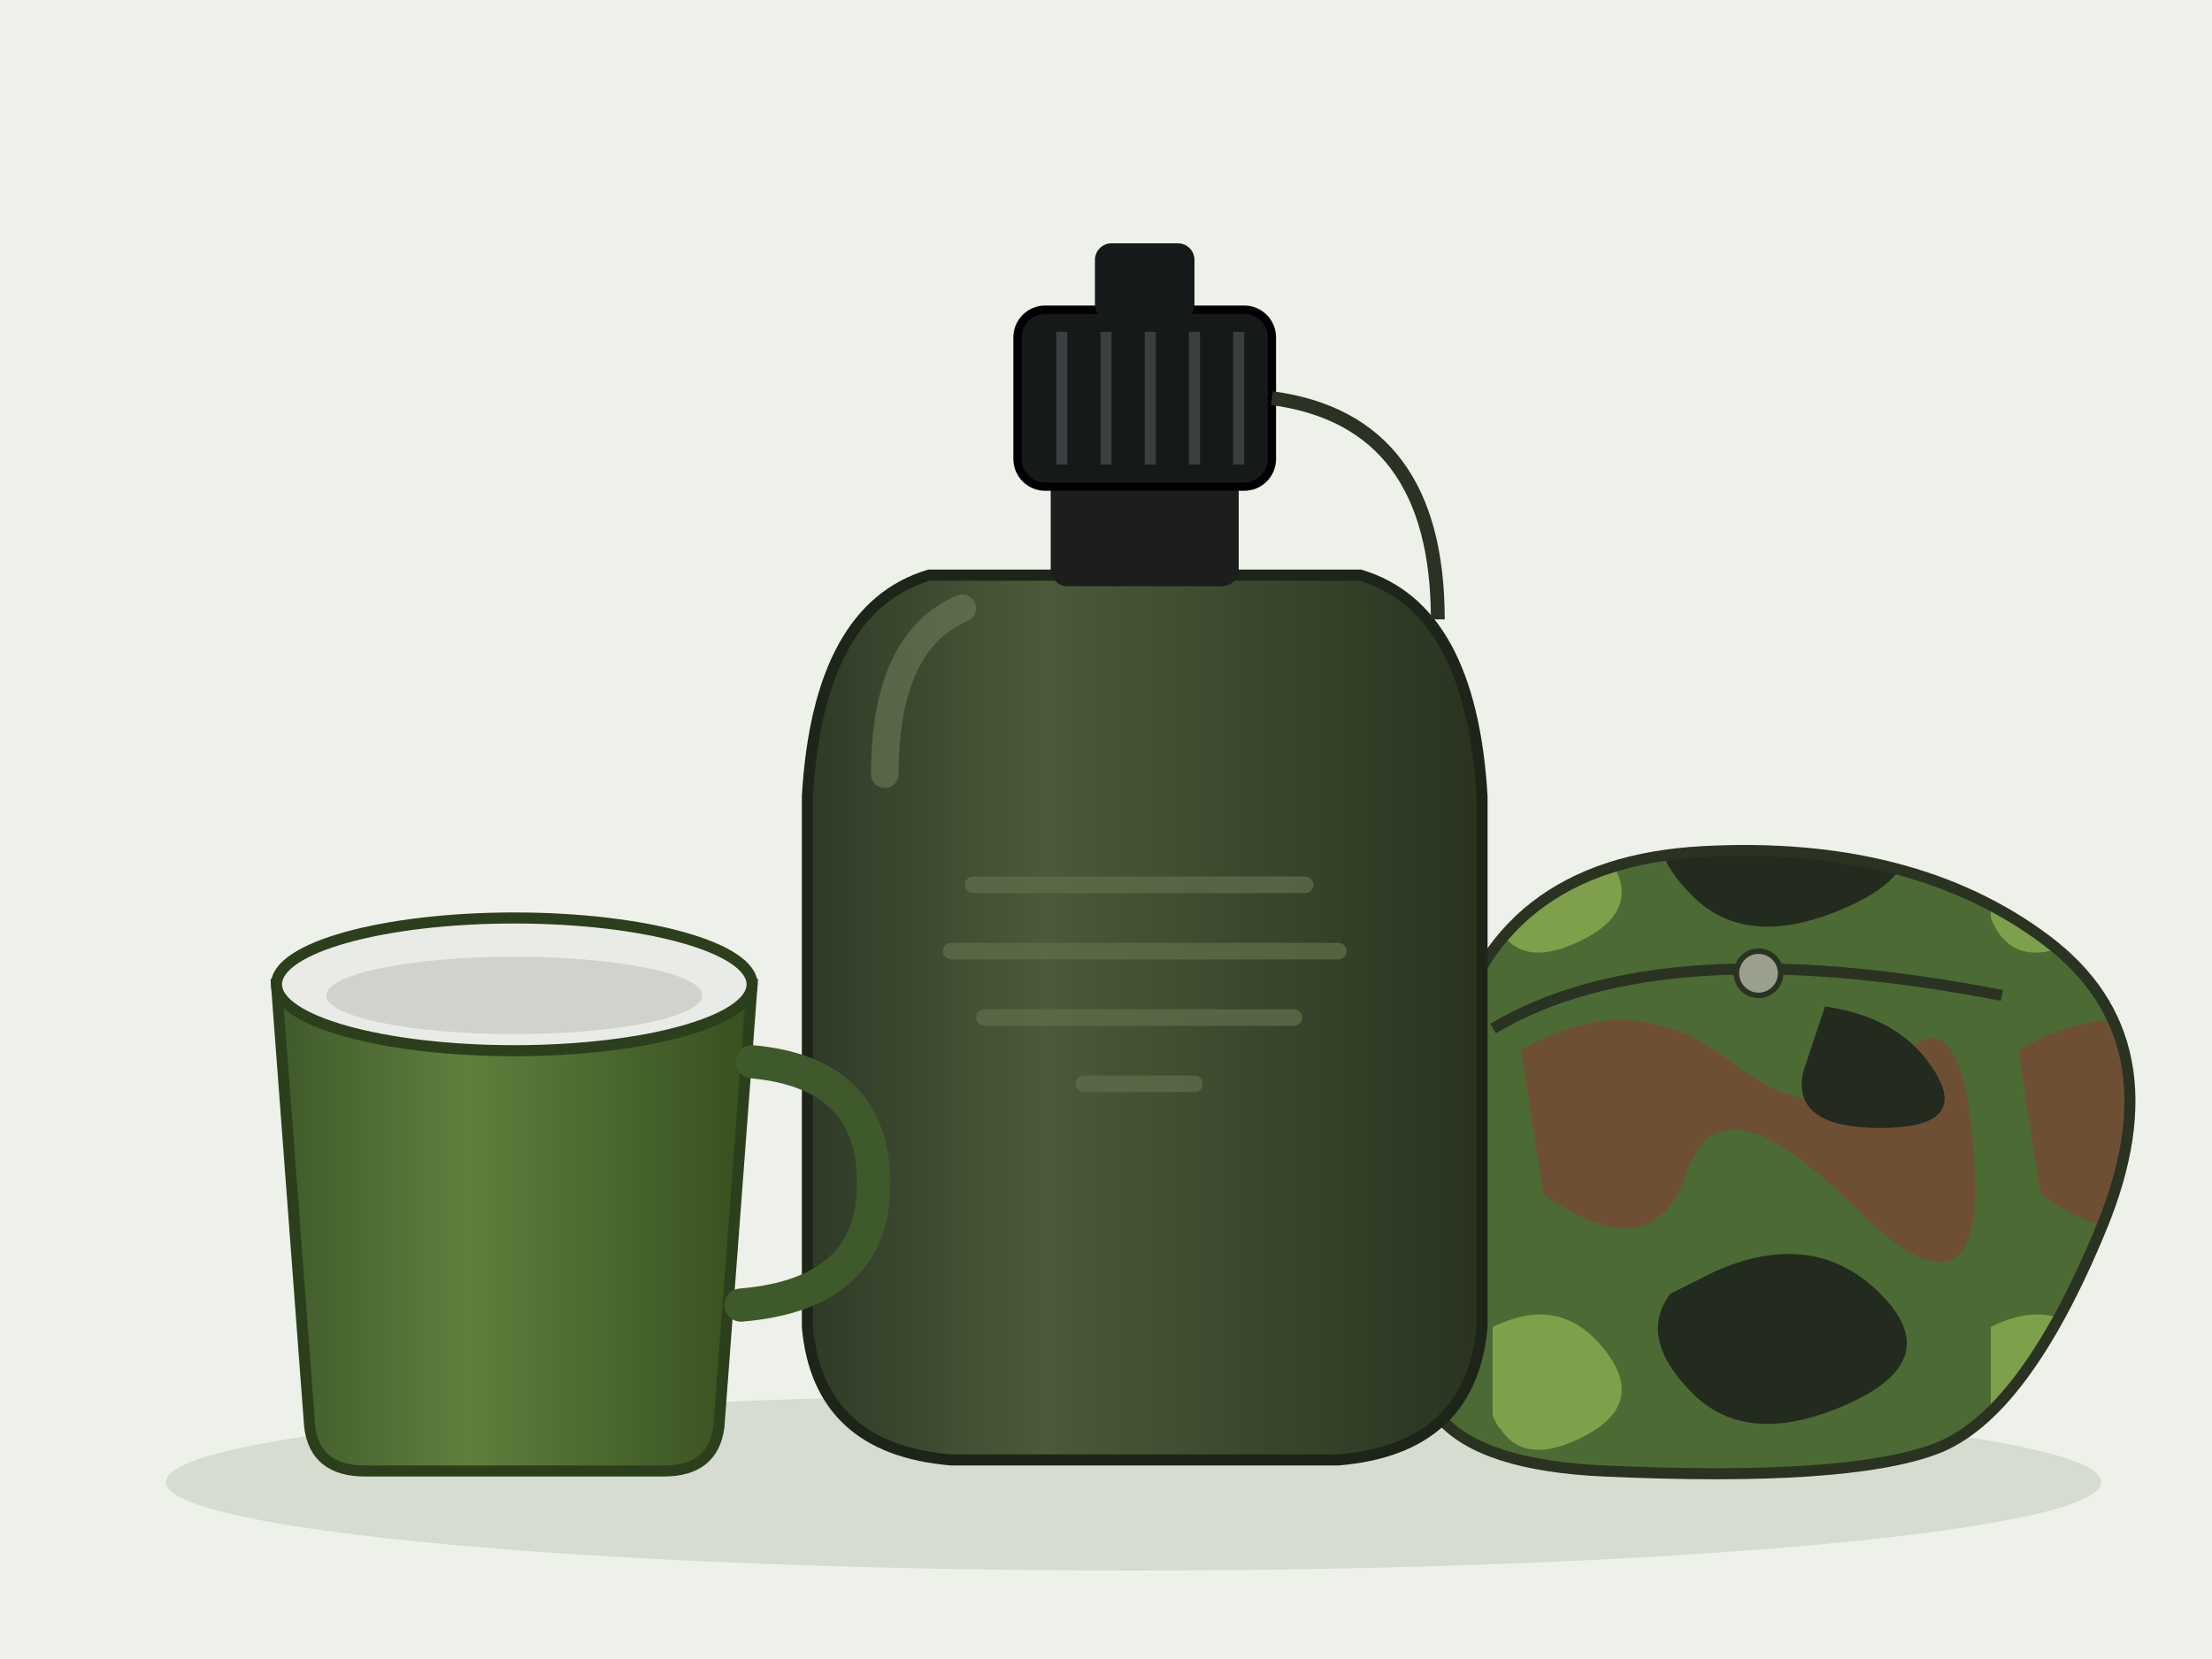
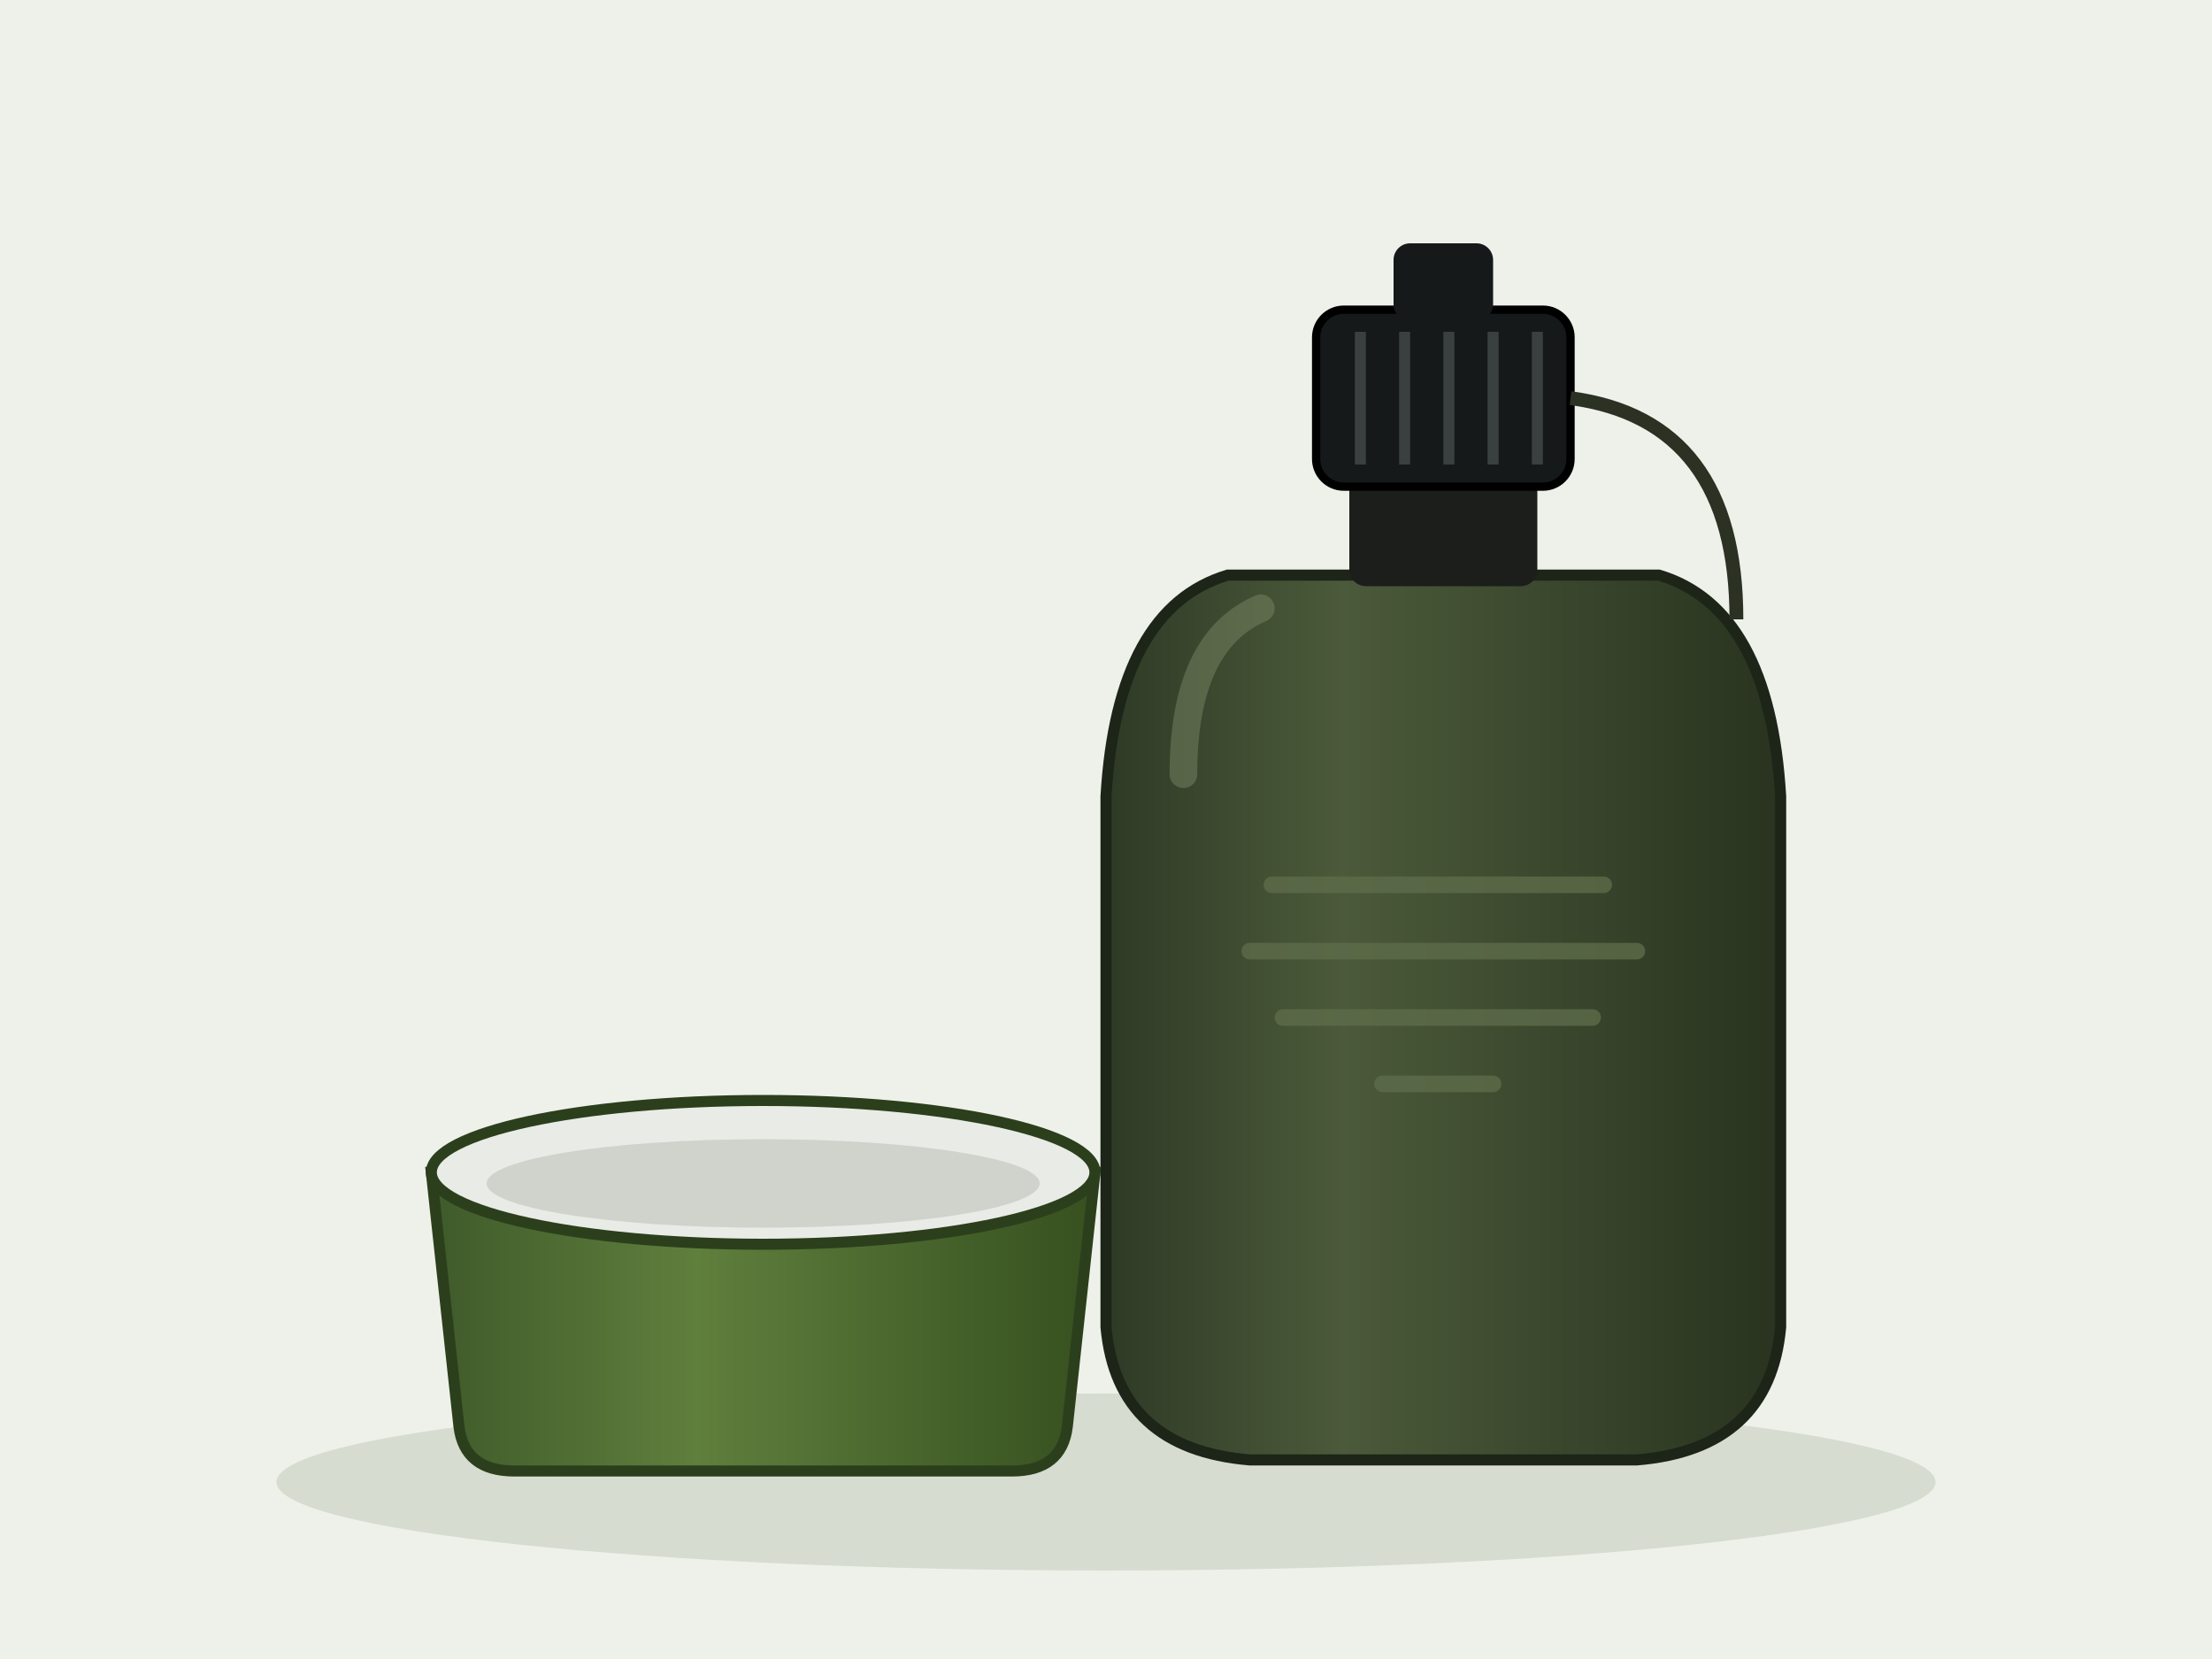
- <svg xmlns="http://www.w3.org/2000/svg" viewBox="0 0 400 300" role="img" aria-label="Bình tông đựng nước quân đội, ca nhôm và túi vải ngụy trang">
+ <svg xmlns="http://www.w3.org/2000/svg" viewBox="0 0 400 300" role="img" aria-label="Bình tông đựng nước quân đội và nắp nhôm">
  <defs>
-     <pattern id="camo" width="90" height="90" patternUnits="userSpaceOnUse">
-       <rect width="90" height="90" fill="#4c6a33" />
-       <path d="M5 10q20-12 38 2t30 0 14 18-22 8-30-6-26 4z" fill="#6f4f34" />
-       <path d="M40 50q18-8 30 4t-6 20-28-2-4-18z" fill="#232a1e" />
-       <path d="M0 60q12-6 20 4t-4 16-16-4z" fill="#7fa04a" />
-       <path d="M60 2q14 2 20 12t-10 10-14-10z" fill="#232a1e" />
-     </pattern>
    <linearGradient id="body" x1="0" x2="1">
      <stop offset="0" stop-color="#2f3a26" />
      <stop offset=".35" stop-color="#4b5a3a" />
      <stop offset="1" stop-color="#29331f" />
    </linearGradient>
    <linearGradient id="cup" x1="0" x2="1">
      <stop offset="0" stop-color="#3f5a2a" />
      <stop offset=".4" stop-color="#5f7f3d" />
      <stop offset="1" stop-color="#36501f" />
    </linearGradient>
  </defs>
  <rect width="400" height="300" fill="#eef1ea" />
-   <ellipse cx="205" cy="268" rx="175" ry="16" fill="#d6dccf" />
-   <path d="M262 190q8-34 46-36t62 16 10 52-30 40-60 4-30-34z" fill="url(#camo)" stroke="#2a3322" stroke-width="2" />
-   <path d="M270 186q30-18 92-6" fill="none" stroke="#2a3322" stroke-width="2" />
-   <circle cx="318" cy="176" r="4" fill="#9aa08c" stroke="#2a3322" />
-   <path d="M168 104q-20 6-22 40l0 96q2 22 26 24h70q24-2 26-24v-96q-2-34-22-40z" fill="url(#body)" stroke="#1d2418" stroke-width="2" />
-   <path d="M160 140q0-24 14-30" fill="none" stroke="#7e8c69" stroke-width="5" stroke-linecap="round" opacity=".45" />
-   <g stroke="#5c6b49" stroke-width="3" stroke-linecap="round" opacity=".8">
-     <path d="M176 160h60M172 172h70M178 184h56M196 196h20" />
+   <ellipse cx="200" cy="268" rx="150" ry="16" fill="#d6dccf" />
+   <g transform="translate(54 0)">
+     <path d="M168 104q-20 6-22 40l0 96q2 22 26 24h70q24-2 26-24v-96q-2-34-22-40z" fill="url(#body)" stroke="#1d2418" stroke-width="2" />
+     <path d="M160 140q0-24 14-30" fill="none" stroke="#7e8c69" stroke-width="5" stroke-linecap="round" opacity=".45" />
+     <g stroke="#5c6b49" stroke-width="3" stroke-linecap="round" opacity=".8">
+       <path d="M176 160h60M172 172h70M178 184h56M196 196h20" />
+     </g>
+     <rect x="190" y="86" width="34" height="20" rx="3" fill="#1b1e1a" />
+     <rect x="184" y="56" width="46" height="32" rx="5" fill="#16191a" stroke="#000" stroke-width="1.5" />
+     <g stroke="#3a3f40" stroke-width="2">
+       <path d="M192 60v24M200 60v24M208 60v24M216 60v24M224 60v24" />
+     </g>
+     <rect x="198" y="44" width="18" height="14" rx="3" fill="#16191a" />
+     <path d="M230 72q30 4 30 40" fill="none" stroke="#2b3123" stroke-width="2.5" />
+     <path d="M24 212h120l-5 46q-1 8-10 8h-90q-9 0-10-8z" fill="url(#cup)" stroke="#2c3f1c" stroke-width="2" />
+     <ellipse cx="84" cy="212" rx="60" ry="13" fill="#e9ebe6" stroke="#2c3f1c" stroke-width="2" />
+     <ellipse cx="84" cy="214" rx="50" ry="8" fill="#cfd3cc" />
  </g>
-   <rect x="190" y="86" width="34" height="20" rx="3" fill="#1b1e1a" />
-   <rect x="184" y="56" width="46" height="32" rx="5" fill="#16191a" stroke="#000" stroke-width="1.5" />
-   <g stroke="#3a3f40" stroke-width="2">
-     <path d="M192 60v24M200 60v24M208 60v24M216 60v24M224 60v24" />
-   </g>
-   <rect x="198" y="44" width="18" height="14" rx="3" fill="#16191a" />
-   <path d="M230 72q30 4 30 40" fill="none" stroke="#2b3123" stroke-width="2.5" />
-   <path d="M50 178h86l-6 80q-1 8-10 8h-54q-9 0-10-8z" fill="url(#cup)" stroke="#2c3f1c" stroke-width="2" />
-   <ellipse cx="93" cy="178" rx="43" ry="12" fill="#e9ebe6" stroke="#2c3f1c" stroke-width="2" />
-   <ellipse cx="93" cy="180" rx="34" ry="7" fill="#cfd3cc" />
-   <path d="M136 192q22 2 22 22t-24 22" fill="none" stroke="#3f5a2a" stroke-width="6" stroke-linecap="round" />
</svg>
